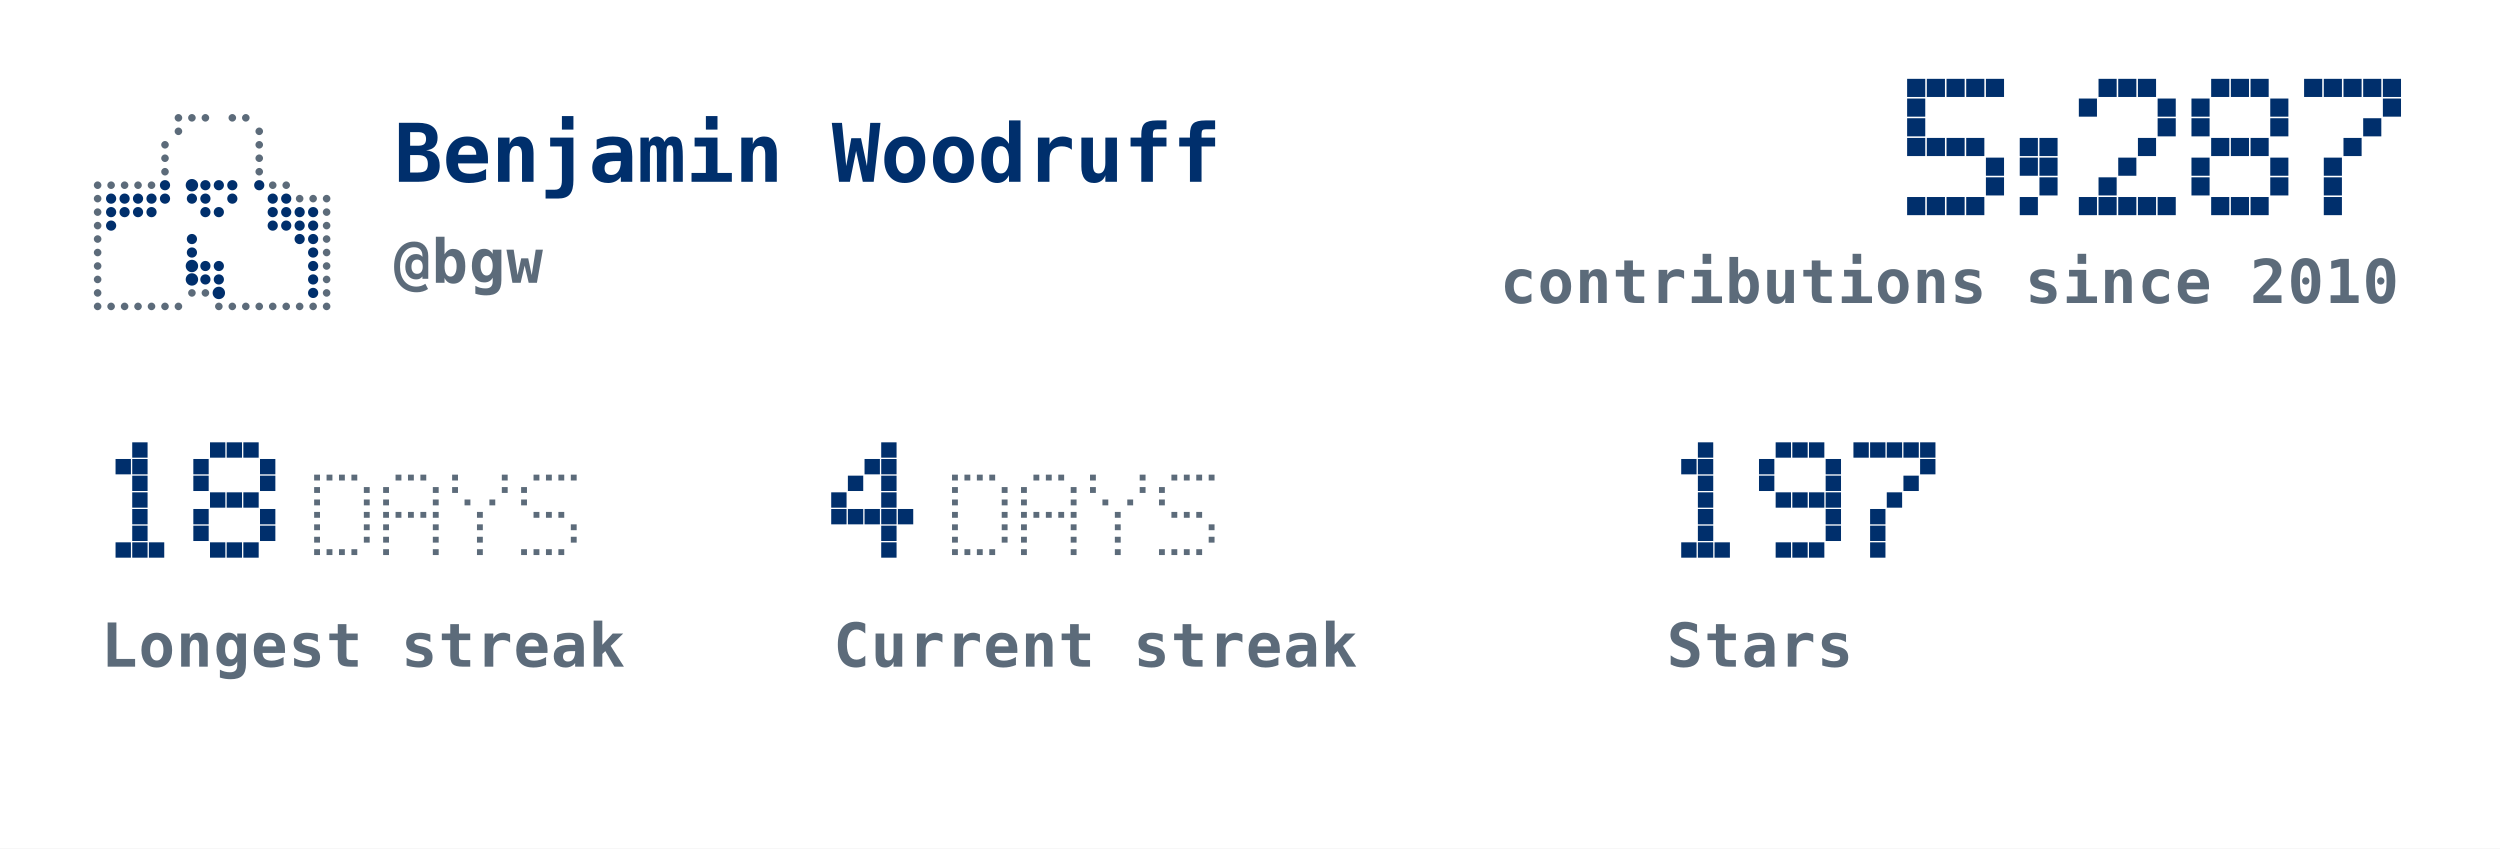
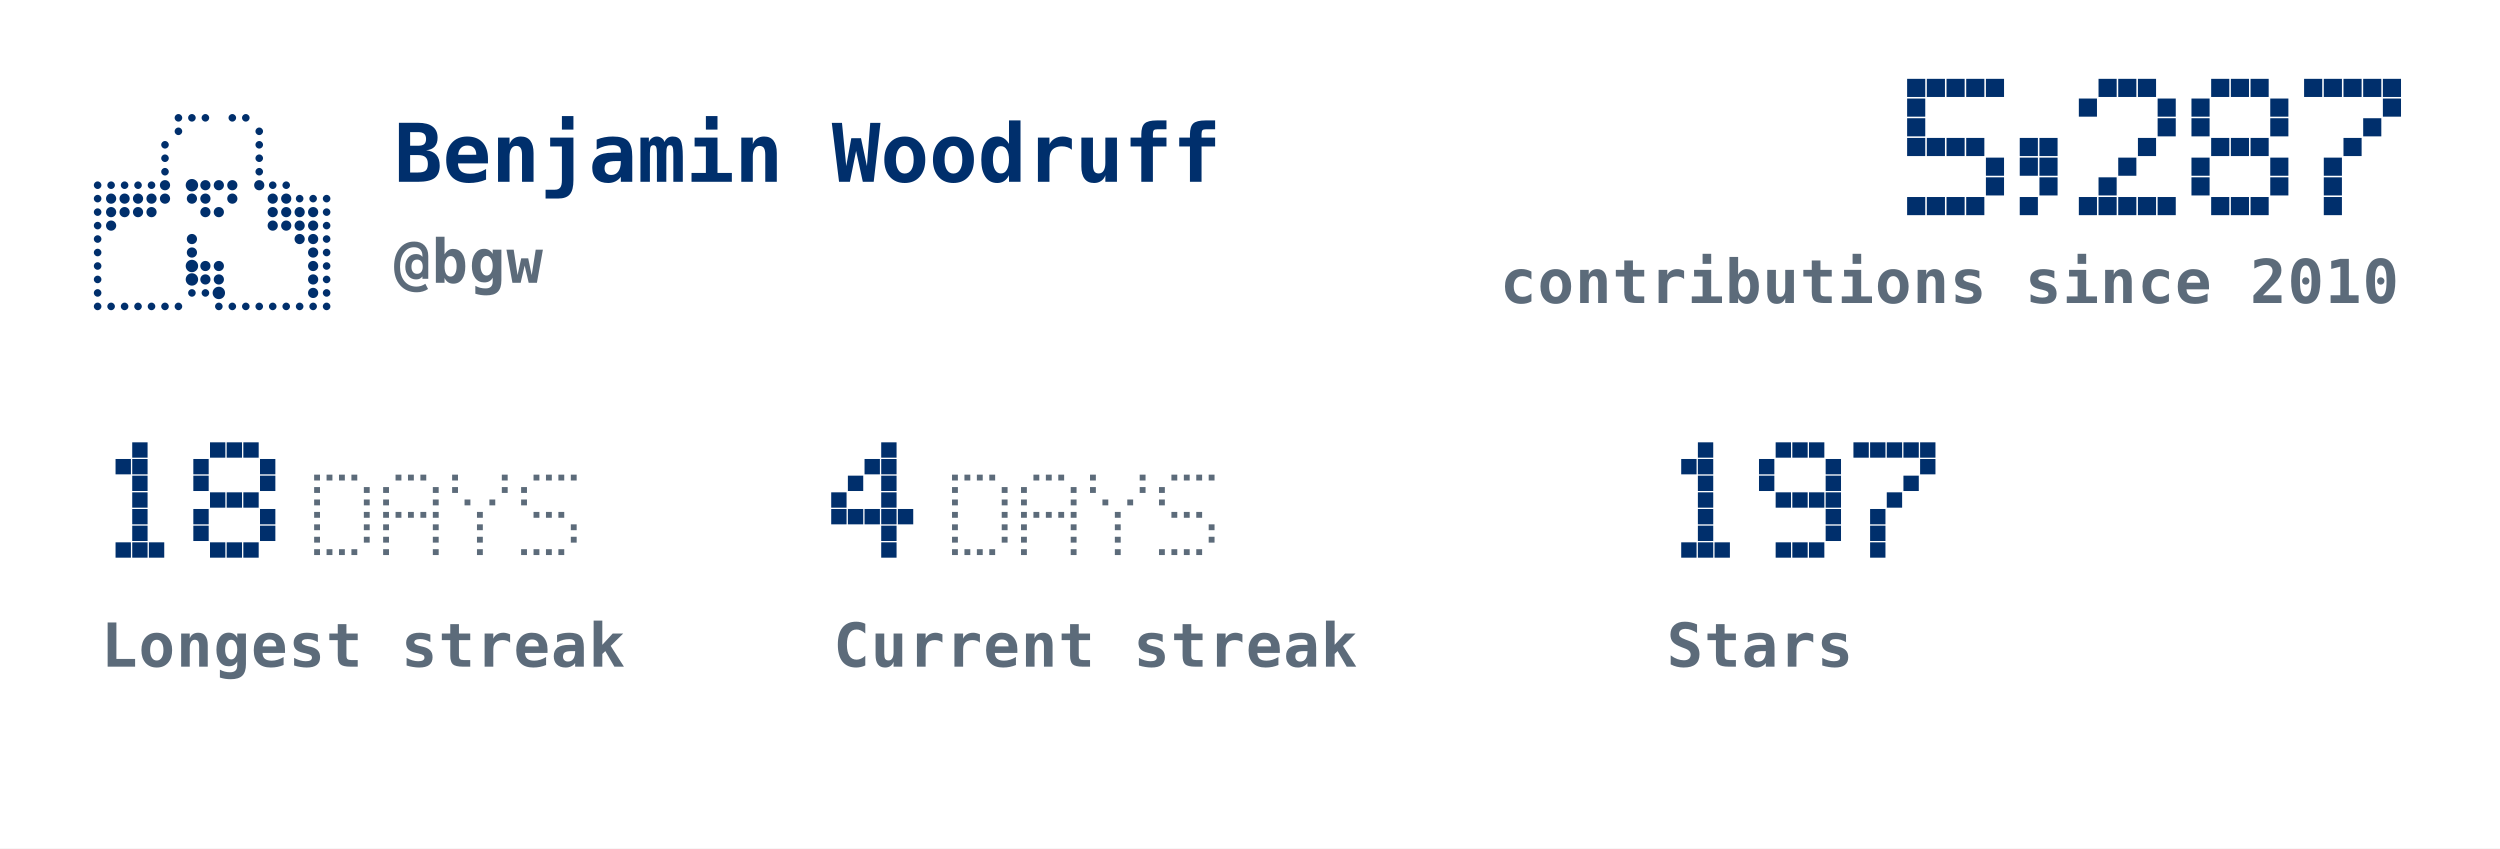
<svg xmlns="http://www.w3.org/2000/svg" width="495" height="168" viewBox="0 0 495 168" role="img">
  <rect width="495" height="168" fill="#FFFFFF" />
  <rect x="20" y="20" width="0" height="0" fill="#002F6C" />
-   <circle cx="35.33" cy="23.33" r="0.75" fill="#5C6B7A" />
-   <circle cx="38.00" cy="23.33" r="0.75" fill="#5C6B7A" />
-   <circle cx="40.67" cy="23.33" r="0.75" fill="#5C6B7A" />
-   <circle cx="46.00" cy="23.33" r="0.75" fill="#5C6B7A" />
-   <circle cx="48.67" cy="23.33" r="0.75" fill="#5C6B7A" />
-   <circle cx="35.33" cy="26.00" r="0.75" fill="#5C6B7A" />
-   <circle cx="51.33" cy="26.00" r="0.75" fill="#5C6B7A" />
-   <circle cx="32.67" cy="28.67" r="0.75" fill="#5C6B7A" />
-   <circle cx="51.33" cy="28.67" r="0.75" fill="#5C6B7A" />
-   <circle cx="32.67" cy="31.33" r="0.75" fill="#5C6B7A" />
-   <circle cx="51.33" cy="31.33" r="0.75" fill="#5C6B7A" />
-   <circle cx="32.67" cy="34.00" r="0.75" fill="#5C6B7A" />
-   <circle cx="51.33" cy="34.00" r="0.75" fill="#5C6B7A" />
-   <circle cx="19.33" cy="36.67" r="0.75" fill="#5C6B7A" />
-   <circle cx="22.00" cy="36.67" r="0.75" fill="#5C6B7A" />
-   <circle cx="24.67" cy="36.67" r="0.75" fill="#5C6B7A" />
-   <circle cx="27.33" cy="36.67" r="0.75" fill="#5C6B7A" />
-   <circle cx="30.00" cy="36.67" r="0.75" fill="#5C6B7A" />
+   <circle cx="35.33" cy="23.33" r="0.75" fill="#002F6C" />
+   <circle cx="38.00" cy="23.33" r="0.75" fill="#002F6C" />
+   <circle cx="40.67" cy="23.33" r="0.75" fill="#002F6C" />
+   <circle cx="46.00" cy="23.33" r="0.75" fill="#002F6C" />
+   <circle cx="48.67" cy="23.33" r="0.75" fill="#002F6C" />
+   <circle cx="35.33" cy="26.00" r="0.75" fill="#002F6C" />
+   <circle cx="51.33" cy="26.00" r="0.75" fill="#002F6C" />
+   <circle cx="32.67" cy="28.67" r="0.75" fill="#002F6C" />
+   <circle cx="51.33" cy="28.67" r="0.75" fill="#002F6C" />
+   <circle cx="32.67" cy="31.33" r="0.75" fill="#002F6C" />
+   <circle cx="51.33" cy="31.33" r="0.75" fill="#002F6C" />
+   <circle cx="32.67" cy="34.00" r="0.75" fill="#002F6C" />
+   <circle cx="51.33" cy="34.00" r="0.75" fill="#002F6C" />
+   <circle cx="19.33" cy="36.67" r="0.75" fill="#002F6C" />
+   <circle cx="22.00" cy="36.67" r="0.75" fill="#002F6C" />
+   <circle cx="24.67" cy="36.67" r="0.75" fill="#002F6C" />
+   <circle cx="27.33" cy="36.67" r="0.75" fill="#002F6C" />
+   <circle cx="30.00" cy="36.67" r="0.75" fill="#002F6C" />
  <circle cx="32.67" cy="36.67" r="1.01" fill="#002F6C" />
  <circle cx="38.00" cy="36.67" r="1.23" fill="#002F6C" />
  <circle cx="40.67" cy="36.67" r="1.01" fill="#002F6C" />
  <circle cx="43.33" cy="36.67" r="1.01" fill="#002F6C" />
  <circle cx="46.00" cy="36.67" r="1.01" fill="#002F6C" />
  <circle cx="51.33" cy="36.67" r="1.01" fill="#002F6C" />
-   <circle cx="54.00" cy="36.67" r="0.75" fill="#5C6B7A" />
-   <circle cx="56.67" cy="36.67" r="0.75" fill="#5C6B7A" />
-   <circle cx="19.33" cy="39.33" r="0.75" fill="#5C6B7A" />
+   <circle cx="54.00" cy="36.67" r="0.75" fill="#002F6C" />
+   <circle cx="56.67" cy="36.67" r="0.75" fill="#002F6C" />
+   <circle cx="19.33" cy="39.33" r="0.75" fill="#002F6C" />
  <circle cx="22.00" cy="39.33" r="1.01" fill="#002F6C" />
  <circle cx="24.67" cy="39.33" r="1.01" fill="#002F6C" />
  <circle cx="27.33" cy="39.33" r="1.01" fill="#002F6C" />
  <circle cx="30.00" cy="39.33" r="1.01" fill="#002F6C" />
  <circle cx="32.67" cy="39.33" r="1.01" fill="#002F6C" />
  <circle cx="38.00" cy="39.33" r="1.01" fill="#002F6C" />
  <circle cx="40.67" cy="39.33" r="1.01" fill="#002F6C" />
  <circle cx="46.00" cy="39.33" r="1.01" fill="#002F6C" />
  <circle cx="54.00" cy="39.33" r="1.01" fill="#002F6C" />
  <circle cx="56.67" cy="39.33" r="1.01" fill="#002F6C" />
-   <circle cx="59.33" cy="39.33" r="0.75" fill="#5C6B7A" />
-   <circle cx="62.00" cy="39.33" r="0.75" fill="#5C6B7A" />
-   <circle cx="64.67" cy="39.33" r="0.75" fill="#5C6B7A" />
-   <circle cx="19.33" cy="42.00" r="0.75" fill="#5C6B7A" />
+   <circle cx="59.33" cy="39.33" r="0.75" fill="#002F6C" />
+   <circle cx="62.00" cy="39.33" r="0.75" fill="#002F6C" />
+   <circle cx="64.67" cy="39.33" r="0.75" fill="#002F6C" />
+   <circle cx="19.33" cy="42.00" r="0.75" fill="#002F6C" />
  <circle cx="22.00" cy="42.00" r="1.01" fill="#002F6C" />
  <circle cx="24.67" cy="42.00" r="1.01" fill="#002F6C" />
  <circle cx="27.33" cy="42.00" r="1.01" fill="#002F6C" />
  <circle cx="30.00" cy="42.00" r="1.01" fill="#002F6C" />
  <circle cx="40.67" cy="42.00" r="1.01" fill="#002F6C" />
  <circle cx="43.33" cy="42.00" r="1.01" fill="#002F6C" />
  <circle cx="54.00" cy="42.00" r="1.01" fill="#002F6C" />
  <circle cx="56.67" cy="42.00" r="1.01" fill="#002F6C" />
  <circle cx="59.33" cy="42.00" r="1.01" fill="#002F6C" />
  <circle cx="62.00" cy="42.00" r="1.01" fill="#002F6C" />
-   <circle cx="64.67" cy="42.00" r="0.75" fill="#5C6B7A" />
-   <circle cx="19.33" cy="44.67" r="0.75" fill="#5C6B7A" />
+   <circle cx="64.67" cy="42.00" r="0.75" fill="#002F6C" />
+   <circle cx="19.33" cy="44.67" r="0.75" fill="#002F6C" />
  <circle cx="22.00" cy="44.67" r="1.01" fill="#002F6C" />
  <circle cx="54.00" cy="44.67" r="1.01" fill="#002F6C" />
  <circle cx="56.67" cy="44.67" r="1.01" fill="#002F6C" />
  <circle cx="59.33" cy="44.67" r="1.01" fill="#002F6C" />
  <circle cx="62.00" cy="44.67" r="1.01" fill="#002F6C" />
-   <circle cx="64.67" cy="44.67" r="0.75" fill="#5C6B7A" />
-   <circle cx="19.33" cy="47.33" r="0.75" fill="#5C6B7A" />
+   <circle cx="64.67" cy="44.67" r="0.75" fill="#002F6C" />
+   <circle cx="19.33" cy="47.33" r="0.75" fill="#002F6C" />
  <circle cx="38.00" cy="47.33" r="1.01" fill="#002F6C" />
  <circle cx="59.33" cy="47.33" r="1.01" fill="#002F6C" />
  <circle cx="62.00" cy="47.33" r="1.01" fill="#002F6C" />
-   <circle cx="64.67" cy="47.33" r="0.75" fill="#5C6B7A" />
-   <circle cx="19.33" cy="50.00" r="0.75" fill="#5C6B7A" />
+   <circle cx="64.67" cy="47.33" r="0.75" fill="#002F6C" />
+   <circle cx="19.33" cy="50.00" r="0.75" fill="#002F6C" />
  <circle cx="38.00" cy="50.00" r="1.01" fill="#002F6C" />
  <circle cx="62.00" cy="50.00" r="1.01" fill="#002F6C" />
-   <circle cx="64.67" cy="50.00" r="0.75" fill="#5C6B7A" />
-   <circle cx="19.33" cy="52.67" r="0.75" fill="#5C6B7A" />
+   <circle cx="64.67" cy="50.00" r="0.75" fill="#002F6C" />
+   <circle cx="19.33" cy="52.67" r="0.75" fill="#002F6C" />
  <circle cx="38.00" cy="52.67" r="1.23" fill="#002F6C" />
  <circle cx="40.67" cy="52.67" r="1.01" fill="#002F6C" />
  <circle cx="43.33" cy="52.67" r="1.01" fill="#002F6C" />
  <circle cx="62.00" cy="52.67" r="1.01" fill="#002F6C" />
-   <circle cx="64.67" cy="52.67" r="0.75" fill="#5C6B7A" />
-   <circle cx="19.33" cy="55.33" r="0.75" fill="#5C6B7A" />
+   <circle cx="64.67" cy="52.67" r="0.75" fill="#002F6C" />
+   <circle cx="19.33" cy="55.33" r="0.75" fill="#002F6C" />
  <circle cx="38.00" cy="55.33" r="1.23" fill="#002F6C" />
  <circle cx="40.67" cy="55.33" r="1.01" fill="#002F6C" />
  <circle cx="43.33" cy="55.33" r="1.01" fill="#002F6C" />
  <circle cx="62.00" cy="55.33" r="1.01" fill="#002F6C" />
-   <circle cx="64.67" cy="55.33" r="0.75" fill="#5C6B7A" />
-   <circle cx="19.33" cy="58.00" r="0.75" fill="#5C6B7A" />
-   <circle cx="38.00" cy="58.00" r="0.75" fill="#5C6B7A" />
-   <circle cx="40.67" cy="58.00" r="0.75" fill="#5C6B7A" />
+   <circle cx="64.67" cy="55.33" r="0.75" fill="#002F6C" />
+   <circle cx="19.33" cy="58.00" r="0.75" fill="#002F6C" />
+   <circle cx="38.00" cy="58.00" r="0.75" fill="#002F6C" />
+   <circle cx="40.67" cy="58.00" r="0.75" fill="#002F6C" />
  <circle cx="43.33" cy="58.00" r="1.23" fill="#002F6C" />
  <circle cx="62.00" cy="58.00" r="1.01" fill="#002F6C" />
-   <circle cx="64.67" cy="58.00" r="0.75" fill="#5C6B7A" />
-   <circle cx="19.33" cy="60.67" r="0.75" fill="#5C6B7A" />
-   <circle cx="22.00" cy="60.67" r="0.75" fill="#5C6B7A" />
-   <circle cx="24.67" cy="60.67" r="0.75" fill="#5C6B7A" />
-   <circle cx="27.33" cy="60.67" r="0.75" fill="#5C6B7A" />
-   <circle cx="30.00" cy="60.67" r="0.75" fill="#5C6B7A" />
-   <circle cx="32.67" cy="60.67" r="0.75" fill="#5C6B7A" />
-   <circle cx="35.33" cy="60.67" r="0.75" fill="#5C6B7A" />
-   <circle cx="43.33" cy="60.67" r="0.75" fill="#5C6B7A" />
-   <circle cx="46.00" cy="60.67" r="0.75" fill="#5C6B7A" />
-   <circle cx="48.67" cy="60.67" r="0.75" fill="#5C6B7A" />
-   <circle cx="51.33" cy="60.67" r="0.75" fill="#5C6B7A" />
-   <circle cx="54.00" cy="60.67" r="0.75" fill="#5C6B7A" />
-   <circle cx="56.67" cy="60.67" r="0.75" fill="#5C6B7A" />
-   <circle cx="59.33" cy="60.67" r="0.75" fill="#5C6B7A" />
-   <circle cx="62.00" cy="60.67" r="0.75" fill="#5C6B7A" />
-   <circle cx="64.67" cy="60.67" r="0.75" fill="#5C6B7A" />
+   <circle cx="64.67" cy="58.00" r="0.75" fill="#002F6C" />
+   <circle cx="19.33" cy="60.67" r="0.75" fill="#002F6C" />
+   <circle cx="22.00" cy="60.67" r="0.75" fill="#002F6C" />
+   <circle cx="24.67" cy="60.67" r="0.75" fill="#002F6C" />
+   <circle cx="27.33" cy="60.67" r="0.75" fill="#002F6C" />
+   <circle cx="30.00" cy="60.67" r="0.75" fill="#002F6C" />
+   <circle cx="32.67" cy="60.67" r="0.75" fill="#002F6C" />
+   <circle cx="35.33" cy="60.67" r="0.75" fill="#002F6C" />
+   <circle cx="43.33" cy="60.67" r="0.75" fill="#002F6C" />
+   <circle cx="46.00" cy="60.67" r="0.75" fill="#002F6C" />
+   <circle cx="48.67" cy="60.67" r="0.75" fill="#002F6C" />
+   <circle cx="51.33" cy="60.67" r="0.75" fill="#002F6C" />
+   <circle cx="54.00" cy="60.67" r="0.75" fill="#002F6C" />
+   <circle cx="56.67" cy="60.67" r="0.75" fill="#002F6C" />
+   <circle cx="59.33" cy="60.67" r="0.75" fill="#002F6C" />
+   <circle cx="62.00" cy="60.67" r="0.75" fill="#002F6C" />
+   <circle cx="64.67" cy="60.67" r="0.75" fill="#002F6C" />
  <text x="78" y="36" fill="#002F6C" text-anchor="start" font-family="ui-monospace, Geist Mono, monospace" font-weight="700" font-size="16" letter-spacing="0" dominant-baseline="auto">Benjamin Woodruff ‮</text>
  <text x="78" y="56" fill="#5C6B7A" text-anchor="start" font-family="ui-monospace, Geist Mono, monospace" font-weight="700" font-size="12" letter-spacing="0.2" dominant-baseline="auto">@bgw</text>
  <rect x="377.61" y="15.61" width="3.59" height="3.59" fill="#002F6C" />
  <rect x="381.51" y="15.61" width="3.59" height="3.59" fill="#002F6C" />
  <rect x="385.41" y="15.61" width="3.59" height="3.59" fill="#002F6C" />
  <rect x="389.31" y="15.61" width="3.59" height="3.59" fill="#002F6C" />
  <rect x="393.21" y="15.61" width="3.59" height="3.59" fill="#002F6C" />
  <rect x="377.61" y="19.51" width="3.59" height="3.59" fill="#002F6C" />
  <rect x="377.61" y="23.41" width="3.59" height="3.59" fill="#002F6C" />
  <rect x="377.61" y="27.31" width="3.59" height="3.59" fill="#002F6C" />
  <rect x="381.51" y="27.31" width="3.59" height="3.59" fill="#002F6C" />
  <rect x="385.41" y="27.31" width="3.59" height="3.59" fill="#002F6C" />
  <rect x="389.31" y="27.31" width="3.59" height="3.59" fill="#002F6C" />
  <rect x="393.21" y="31.21" width="3.59" height="3.59" fill="#002F6C" />
  <rect x="393.21" y="35.11" width="3.59" height="3.59" fill="#002F6C" />
  <rect x="377.61" y="39.01" width="3.59" height="3.59" fill="#002F6C" />
  <rect x="381.51" y="39.01" width="3.59" height="3.59" fill="#002F6C" />
  <rect x="385.41" y="39.01" width="3.59" height="3.59" fill="#002F6C" />
  <rect x="389.31" y="39.01" width="3.59" height="3.59" fill="#002F6C" />
  <rect x="399.91" y="27.31" width="3.59" height="3.59" fill="#002F6C" />
  <rect x="403.81" y="27.31" width="3.59" height="3.59" fill="#002F6C" />
  <rect x="399.91" y="31.21" width="3.59" height="3.59" fill="#002F6C" />
  <rect x="403.81" y="31.21" width="3.59" height="3.59" fill="#002F6C" />
  <rect x="403.81" y="35.11" width="3.59" height="3.59" fill="#002F6C" />
  <rect x="399.91" y="39.01" width="3.59" height="3.59" fill="#002F6C" />
  <rect x="415.51" y="15.61" width="3.59" height="3.59" fill="#002F6C" />
  <rect x="419.41" y="15.61" width="3.59" height="3.59" fill="#002F6C" />
  <rect x="423.31" y="15.61" width="3.59" height="3.59" fill="#002F6C" />
  <rect x="411.61" y="19.51" width="3.59" height="3.59" fill="#002F6C" />
  <rect x="427.21" y="19.51" width="3.59" height="3.59" fill="#002F6C" />
  <rect x="427.21" y="23.41" width="3.59" height="3.59" fill="#002F6C" />
  <rect x="423.31" y="27.31" width="3.59" height="3.59" fill="#002F6C" />
  <rect x="419.41" y="31.21" width="3.59" height="3.59" fill="#002F6C" />
  <rect x="415.51" y="35.11" width="3.59" height="3.59" fill="#002F6C" />
  <rect x="411.61" y="39.01" width="3.59" height="3.59" fill="#002F6C" />
  <rect x="415.51" y="39.01" width="3.59" height="3.59" fill="#002F6C" />
  <rect x="419.41" y="39.01" width="3.59" height="3.59" fill="#002F6C" />
  <rect x="423.31" y="39.01" width="3.59" height="3.59" fill="#002F6C" />
  <rect x="427.21" y="39.01" width="3.59" height="3.59" fill="#002F6C" />
  <rect x="437.81" y="15.61" width="3.59" height="3.59" fill="#002F6C" />
  <rect x="441.71" y="15.61" width="3.59" height="3.59" fill="#002F6C" />
  <rect x="445.61" y="15.61" width="3.59" height="3.59" fill="#002F6C" />
  <rect x="433.91" y="19.51" width="3.59" height="3.59" fill="#002F6C" />
  <rect x="449.51" y="19.51" width="3.59" height="3.59" fill="#002F6C" />
  <rect x="433.91" y="23.41" width="3.59" height="3.59" fill="#002F6C" />
  <rect x="449.51" y="23.41" width="3.59" height="3.59" fill="#002F6C" />
  <rect x="437.81" y="27.31" width="3.59" height="3.59" fill="#002F6C" />
  <rect x="441.71" y="27.31" width="3.59" height="3.59" fill="#002F6C" />
  <rect x="445.61" y="27.31" width="3.59" height="3.59" fill="#002F6C" />
  <rect x="433.91" y="31.21" width="3.59" height="3.59" fill="#002F6C" />
  <rect x="449.51" y="31.21" width="3.59" height="3.59" fill="#002F6C" />
  <rect x="433.91" y="35.11" width="3.59" height="3.59" fill="#002F6C" />
  <rect x="449.51" y="35.11" width="3.59" height="3.59" fill="#002F6C" />
  <rect x="437.81" y="39.01" width="3.59" height="3.59" fill="#002F6C" />
  <rect x="441.71" y="39.01" width="3.59" height="3.59" fill="#002F6C" />
  <rect x="445.61" y="39.01" width="3.59" height="3.59" fill="#002F6C" />
  <rect x="456.21" y="15.61" width="3.59" height="3.59" fill="#002F6C" />
  <rect x="460.11" y="15.61" width="3.59" height="3.59" fill="#002F6C" />
  <rect x="464.01" y="15.61" width="3.59" height="3.59" fill="#002F6C" />
  <rect x="467.91" y="15.61" width="3.59" height="3.59" fill="#002F6C" />
  <rect x="471.81" y="15.61" width="3.59" height="3.59" fill="#002F6C" />
  <rect x="471.81" y="19.51" width="3.59" height="3.59" fill="#002F6C" />
  <rect x="467.91" y="23.41" width="3.59" height="3.59" fill="#002F6C" />
  <rect x="464.01" y="27.31" width="3.59" height="3.59" fill="#002F6C" />
  <rect x="460.11" y="31.21" width="3.59" height="3.59" fill="#002F6C" />
  <rect x="460.11" y="35.11" width="3.59" height="3.59" fill="#002F6C" />
  <rect x="460.11" y="39.01" width="3.59" height="3.59" fill="#002F6C" />
  <text x="475" y="60" fill="#5C6B7A" text-anchor="end" font-family="ui-monospace, Geist Mono, monospace" font-weight="700" font-size="12" letter-spacing="0.2" dominant-baseline="auto">contributions since 2010</text>
  <rect x="26.18" y="87.58" width="3.04" height="3.04" fill="#002F6C" />
  <rect x="22.88" y="90.88" width="3.04" height="3.04" fill="#002F6C" />
  <rect x="26.18" y="90.88" width="3.04" height="3.04" fill="#002F6C" />
  <rect x="26.18" y="94.18" width="3.04" height="3.04" fill="#002F6C" />
  <rect x="26.18" y="97.48" width="3.04" height="3.04" fill="#002F6C" />
  <rect x="26.18" y="100.78" width="3.04" height="3.04" fill="#002F6C" />
  <rect x="26.18" y="104.08" width="3.04" height="3.04" fill="#002F6C" />
  <rect x="22.88" y="107.38" width="3.04" height="3.04" fill="#002F6C" />
  <rect x="26.18" y="107.38" width="3.04" height="3.04" fill="#002F6C" />
  <rect x="29.48" y="107.38" width="3.04" height="3.04" fill="#002F6C" />
  <rect x="41.58" y="87.58" width="3.04" height="3.04" fill="#002F6C" />
  <rect x="44.88" y="87.58" width="3.04" height="3.04" fill="#002F6C" />
  <rect x="48.18" y="87.58" width="3.04" height="3.04" fill="#002F6C" />
  <rect x="38.28" y="90.88" width="3.04" height="3.04" fill="#002F6C" />
  <rect x="51.48" y="90.88" width="3.04" height="3.04" fill="#002F6C" />
  <rect x="38.28" y="94.18" width="3.04" height="3.04" fill="#002F6C" />
  <rect x="51.48" y="94.18" width="3.04" height="3.04" fill="#002F6C" />
  <rect x="41.58" y="97.48" width="3.04" height="3.04" fill="#002F6C" />
  <rect x="44.88" y="97.48" width="3.04" height="3.04" fill="#002F6C" />
  <rect x="48.18" y="97.48" width="3.04" height="3.04" fill="#002F6C" />
  <rect x="38.28" y="100.78" width="3.04" height="3.04" fill="#002F6C" />
  <rect x="51.48" y="100.78" width="3.04" height="3.04" fill="#002F6C" />
  <rect x="38.28" y="104.08" width="3.04" height="3.04" fill="#002F6C" />
  <rect x="51.48" y="104.08" width="3.04" height="3.04" fill="#002F6C" />
  <rect x="41.58" y="107.38" width="3.04" height="3.04" fill="#002F6C" />
  <rect x="44.88" y="107.38" width="3.04" height="3.04" fill="#002F6C" />
  <rect x="48.18" y="107.38" width="3.04" height="3.04" fill="#002F6C" />
  <rect x="62.20" y="93.98" width="1.16" height="1.16" fill="#5C6B7A" />
  <rect x="64.66" y="93.98" width="1.16" height="1.16" fill="#5C6B7A" />
  <rect x="67.12" y="93.98" width="1.16" height="1.16" fill="#5C6B7A" />
  <rect x="69.58" y="93.98" width="1.16" height="1.16" fill="#5C6B7A" />
  <rect x="62.20" y="96.44" width="1.16" height="1.16" fill="#5C6B7A" />
  <rect x="72.04" y="96.44" width="1.16" height="1.16" fill="#5C6B7A" />
  <rect x="62.20" y="98.90" width="1.16" height="1.16" fill="#5C6B7A" />
  <rect x="72.04" y="98.90" width="1.16" height="1.16" fill="#5C6B7A" />
  <rect x="62.20" y="101.36" width="1.16" height="1.16" fill="#5C6B7A" />
  <rect x="72.04" y="101.36" width="1.16" height="1.16" fill="#5C6B7A" />
  <rect x="62.20" y="103.82" width="1.16" height="1.16" fill="#5C6B7A" />
  <rect x="72.04" y="103.82" width="1.16" height="1.16" fill="#5C6B7A" />
  <rect x="62.20" y="106.28" width="1.16" height="1.16" fill="#5C6B7A" />
  <rect x="72.04" y="106.28" width="1.16" height="1.16" fill="#5C6B7A" />
  <rect x="62.20" y="108.74" width="1.16" height="1.16" fill="#5C6B7A" />
  <rect x="64.66" y="108.74" width="1.16" height="1.16" fill="#5C6B7A" />
  <rect x="67.12" y="108.74" width="1.16" height="1.16" fill="#5C6B7A" />
  <rect x="69.58" y="108.74" width="1.16" height="1.16" fill="#5C6B7A" />
  <rect x="78.32" y="93.98" width="1.16" height="1.16" fill="#5C6B7A" />
  <rect x="80.78" y="93.98" width="1.16" height="1.16" fill="#5C6B7A" />
  <rect x="83.24" y="93.98" width="1.16" height="1.16" fill="#5C6B7A" />
  <rect x="75.86" y="96.44" width="1.16" height="1.16" fill="#5C6B7A" />
  <rect x="85.70" y="96.44" width="1.16" height="1.16" fill="#5C6B7A" />
  <rect x="75.86" y="98.90" width="1.16" height="1.16" fill="#5C6B7A" />
  <rect x="85.70" y="98.90" width="1.16" height="1.16" fill="#5C6B7A" />
  <rect x="75.86" y="101.36" width="1.16" height="1.16" fill="#5C6B7A" />
  <rect x="78.32" y="101.36" width="1.16" height="1.16" fill="#5C6B7A" />
  <rect x="80.78" y="101.36" width="1.16" height="1.16" fill="#5C6B7A" />
  <rect x="83.24" y="101.36" width="1.16" height="1.16" fill="#5C6B7A" />
  <rect x="85.70" y="101.36" width="1.16" height="1.16" fill="#5C6B7A" />
  <rect x="75.86" y="103.82" width="1.16" height="1.16" fill="#5C6B7A" />
  <rect x="85.70" y="103.82" width="1.16" height="1.16" fill="#5C6B7A" />
  <rect x="75.86" y="106.28" width="1.16" height="1.16" fill="#5C6B7A" />
  <rect x="85.70" y="106.28" width="1.16" height="1.16" fill="#5C6B7A" />
  <rect x="75.86" y="108.74" width="1.16" height="1.16" fill="#5C6B7A" />
  <rect x="85.70" y="108.74" width="1.16" height="1.16" fill="#5C6B7A" />
  <rect x="89.52" y="93.98" width="1.16" height="1.16" fill="#5C6B7A" />
  <rect x="99.36" y="93.98" width="1.16" height="1.16" fill="#5C6B7A" />
  <rect x="89.52" y="96.44" width="1.16" height="1.16" fill="#5C6B7A" />
  <rect x="99.36" y="96.44" width="1.16" height="1.16" fill="#5C6B7A" />
  <rect x="91.98" y="98.90" width="1.16" height="1.16" fill="#5C6B7A" />
  <rect x="96.90" y="98.90" width="1.16" height="1.16" fill="#5C6B7A" />
  <rect x="94.44" y="101.36" width="1.16" height="1.16" fill="#5C6B7A" />
  <rect x="94.44" y="103.82" width="1.16" height="1.16" fill="#5C6B7A" />
  <rect x="94.44" y="106.28" width="1.16" height="1.16" fill="#5C6B7A" />
  <rect x="94.44" y="108.74" width="1.16" height="1.16" fill="#5C6B7A" />
  <rect x="105.64" y="93.98" width="1.16" height="1.16" fill="#5C6B7A" />
  <rect x="108.10" y="93.98" width="1.16" height="1.16" fill="#5C6B7A" />
  <rect x="110.56" y="93.98" width="1.16" height="1.16" fill="#5C6B7A" />
  <rect x="113.02" y="93.98" width="1.16" height="1.16" fill="#5C6B7A" />
  <rect x="103.18" y="96.44" width="1.16" height="1.16" fill="#5C6B7A" />
  <rect x="103.18" y="98.90" width="1.16" height="1.16" fill="#5C6B7A" />
  <rect x="105.64" y="101.36" width="1.16" height="1.16" fill="#5C6B7A" />
  <rect x="108.10" y="101.36" width="1.16" height="1.16" fill="#5C6B7A" />
  <rect x="110.56" y="101.36" width="1.16" height="1.16" fill="#5C6B7A" />
  <rect x="113.02" y="103.82" width="1.16" height="1.16" fill="#5C6B7A" />
  <rect x="113.02" y="106.28" width="1.16" height="1.16" fill="#5C6B7A" />
  <rect x="103.18" y="108.74" width="1.16" height="1.16" fill="#5C6B7A" />
  <rect x="105.64" y="108.74" width="1.16" height="1.16" fill="#5C6B7A" />
  <rect x="108.10" y="108.74" width="1.16" height="1.16" fill="#5C6B7A" />
  <rect x="110.56" y="108.74" width="1.16" height="1.16" fill="#5C6B7A" />
  <text x="20" y="132" fill="#5C6B7A" text-anchor="start" font-family="ui-monospace, Geist Mono, monospace" font-weight="700" font-size="12" letter-spacing="0.2" dominant-baseline="auto">Longest streak</text>
  <rect x="174.48" y="87.58" width="3.04" height="3.04" fill="#002F6C" />
  <rect x="171.18" y="90.88" width="3.04" height="3.04" fill="#002F6C" />
  <rect x="174.48" y="90.88" width="3.04" height="3.04" fill="#002F6C" />
  <rect x="167.88" y="94.18" width="3.04" height="3.04" fill="#002F6C" />
  <rect x="174.48" y="94.18" width="3.04" height="3.04" fill="#002F6C" />
  <rect x="164.58" y="97.48" width="3.04" height="3.04" fill="#002F6C" />
  <rect x="174.48" y="97.48" width="3.04" height="3.04" fill="#002F6C" />
  <rect x="164.58" y="100.78" width="3.04" height="3.04" fill="#002F6C" />
  <rect x="167.88" y="100.78" width="3.04" height="3.04" fill="#002F6C" />
  <rect x="171.18" y="100.78" width="3.04" height="3.04" fill="#002F6C" />
  <rect x="174.48" y="100.78" width="3.04" height="3.04" fill="#002F6C" />
  <rect x="177.78" y="100.78" width="3.04" height="3.04" fill="#002F6C" />
  <rect x="174.48" y="104.08" width="3.04" height="3.04" fill="#002F6C" />
  <rect x="174.48" y="107.38" width="3.04" height="3.04" fill="#002F6C" />
  <rect x="188.50" y="93.98" width="1.16" height="1.16" fill="#5C6B7A" />
  <rect x="190.96" y="93.98" width="1.16" height="1.16" fill="#5C6B7A" />
  <rect x="193.42" y="93.98" width="1.16" height="1.16" fill="#5C6B7A" />
  <rect x="195.88" y="93.98" width="1.16" height="1.16" fill="#5C6B7A" />
  <rect x="188.50" y="96.44" width="1.16" height="1.16" fill="#5C6B7A" />
  <rect x="198.34" y="96.44" width="1.16" height="1.16" fill="#5C6B7A" />
  <rect x="188.50" y="98.90" width="1.16" height="1.16" fill="#5C6B7A" />
  <rect x="198.34" y="98.90" width="1.16" height="1.16" fill="#5C6B7A" />
  <rect x="188.50" y="101.36" width="1.16" height="1.16" fill="#5C6B7A" />
  <rect x="198.34" y="101.36" width="1.16" height="1.16" fill="#5C6B7A" />
  <rect x="188.50" y="103.82" width="1.16" height="1.16" fill="#5C6B7A" />
  <rect x="198.34" y="103.82" width="1.16" height="1.16" fill="#5C6B7A" />
  <rect x="188.50" y="106.28" width="1.16" height="1.16" fill="#5C6B7A" />
  <rect x="198.34" y="106.28" width="1.16" height="1.16" fill="#5C6B7A" />
  <rect x="188.50" y="108.74" width="1.16" height="1.16" fill="#5C6B7A" />
  <rect x="190.96" y="108.74" width="1.16" height="1.16" fill="#5C6B7A" />
  <rect x="193.42" y="108.74" width="1.16" height="1.16" fill="#5C6B7A" />
  <rect x="195.88" y="108.74" width="1.16" height="1.16" fill="#5C6B7A" />
  <rect x="204.62" y="93.98" width="1.16" height="1.16" fill="#5C6B7A" />
  <rect x="207.08" y="93.98" width="1.16" height="1.16" fill="#5C6B7A" />
  <rect x="209.54" y="93.98" width="1.16" height="1.16" fill="#5C6B7A" />
  <rect x="202.16" y="96.44" width="1.16" height="1.16" fill="#5C6B7A" />
  <rect x="212.00" y="96.44" width="1.16" height="1.16" fill="#5C6B7A" />
  <rect x="202.16" y="98.90" width="1.16" height="1.16" fill="#5C6B7A" />
  <rect x="212.00" y="98.90" width="1.16" height="1.16" fill="#5C6B7A" />
  <rect x="202.16" y="101.36" width="1.16" height="1.16" fill="#5C6B7A" />
  <rect x="204.62" y="101.36" width="1.16" height="1.16" fill="#5C6B7A" />
  <rect x="207.08" y="101.36" width="1.16" height="1.16" fill="#5C6B7A" />
  <rect x="209.54" y="101.36" width="1.16" height="1.16" fill="#5C6B7A" />
  <rect x="212.00" y="101.36" width="1.16" height="1.16" fill="#5C6B7A" />
  <rect x="202.16" y="103.82" width="1.16" height="1.16" fill="#5C6B7A" />
  <rect x="212.00" y="103.82" width="1.16" height="1.16" fill="#5C6B7A" />
  <rect x="202.16" y="106.28" width="1.16" height="1.16" fill="#5C6B7A" />
  <rect x="212.00" y="106.28" width="1.16" height="1.16" fill="#5C6B7A" />
  <rect x="202.16" y="108.74" width="1.16" height="1.16" fill="#5C6B7A" />
  <rect x="212.00" y="108.74" width="1.16" height="1.16" fill="#5C6B7A" />
  <rect x="215.82" y="93.98" width="1.16" height="1.16" fill="#5C6B7A" />
  <rect x="225.66" y="93.98" width="1.16" height="1.16" fill="#5C6B7A" />
  <rect x="215.82" y="96.44" width="1.16" height="1.16" fill="#5C6B7A" />
  <rect x="225.66" y="96.44" width="1.16" height="1.16" fill="#5C6B7A" />
  <rect x="218.28" y="98.90" width="1.16" height="1.16" fill="#5C6B7A" />
  <rect x="223.20" y="98.90" width="1.16" height="1.16" fill="#5C6B7A" />
  <rect x="220.74" y="101.36" width="1.16" height="1.16" fill="#5C6B7A" />
  <rect x="220.74" y="103.82" width="1.16" height="1.16" fill="#5C6B7A" />
  <rect x="220.74" y="106.28" width="1.16" height="1.16" fill="#5C6B7A" />
  <rect x="220.74" y="108.74" width="1.16" height="1.16" fill="#5C6B7A" />
  <rect x="231.94" y="93.98" width="1.16" height="1.16" fill="#5C6B7A" />
  <rect x="234.40" y="93.98" width="1.16" height="1.16" fill="#5C6B7A" />
  <rect x="236.86" y="93.98" width="1.16" height="1.16" fill="#5C6B7A" />
  <rect x="239.32" y="93.98" width="1.16" height="1.16" fill="#5C6B7A" />
  <rect x="229.48" y="96.44" width="1.16" height="1.16" fill="#5C6B7A" />
  <rect x="229.48" y="98.90" width="1.16" height="1.16" fill="#5C6B7A" />
  <rect x="231.94" y="101.36" width="1.16" height="1.16" fill="#5C6B7A" />
  <rect x="234.40" y="101.36" width="1.16" height="1.16" fill="#5C6B7A" />
  <rect x="236.86" y="101.36" width="1.16" height="1.16" fill="#5C6B7A" />
  <rect x="239.32" y="103.82" width="1.16" height="1.16" fill="#5C6B7A" />
  <rect x="239.32" y="106.28" width="1.16" height="1.16" fill="#5C6B7A" />
  <rect x="229.48" y="108.74" width="1.16" height="1.16" fill="#5C6B7A" />
  <rect x="231.94" y="108.74" width="1.16" height="1.16" fill="#5C6B7A" />
  <rect x="234.40" y="108.74" width="1.16" height="1.16" fill="#5C6B7A" />
  <rect x="236.86" y="108.74" width="1.16" height="1.16" fill="#5C6B7A" />
  <text x="165.0" y="132" fill="#5C6B7A" text-anchor="start" font-family="ui-monospace, Geist Mono, monospace" font-weight="700" font-size="12" letter-spacing="0.2" dominant-baseline="auto">Current streak</text>
  <rect x="336.18" y="87.58" width="3.04" height="3.04" fill="#002F6C" />
  <rect x="332.88" y="90.88" width="3.04" height="3.04" fill="#002F6C" />
  <rect x="336.18" y="90.88" width="3.04" height="3.04" fill="#002F6C" />
  <rect x="336.18" y="94.18" width="3.04" height="3.04" fill="#002F6C" />
  <rect x="336.18" y="97.48" width="3.04" height="3.04" fill="#002F6C" />
  <rect x="336.18" y="100.78" width="3.04" height="3.04" fill="#002F6C" />
  <rect x="336.18" y="104.08" width="3.04" height="3.04" fill="#002F6C" />
  <rect x="332.88" y="107.38" width="3.04" height="3.04" fill="#002F6C" />
  <rect x="336.18" y="107.38" width="3.04" height="3.04" fill="#002F6C" />
  <rect x="339.48" y="107.38" width="3.04" height="3.04" fill="#002F6C" />
  <rect x="351.58" y="87.58" width="3.04" height="3.04" fill="#002F6C" />
  <rect x="354.88" y="87.58" width="3.04" height="3.04" fill="#002F6C" />
  <rect x="358.18" y="87.58" width="3.04" height="3.04" fill="#002F6C" />
  <rect x="348.28" y="90.88" width="3.04" height="3.04" fill="#002F6C" />
  <rect x="361.48" y="90.88" width="3.04" height="3.04" fill="#002F6C" />
  <rect x="348.28" y="94.18" width="3.04" height="3.04" fill="#002F6C" />
  <rect x="361.48" y="94.18" width="3.04" height="3.04" fill="#002F6C" />
  <rect x="351.58" y="97.48" width="3.04" height="3.04" fill="#002F6C" />
  <rect x="354.88" y="97.48" width="3.04" height="3.04" fill="#002F6C" />
  <rect x="358.18" y="97.48" width="3.04" height="3.04" fill="#002F6C" />
  <rect x="361.48" y="97.48" width="3.04" height="3.04" fill="#002F6C" />
  <rect x="361.48" y="100.78" width="3.04" height="3.04" fill="#002F6C" />
  <rect x="361.48" y="104.08" width="3.04" height="3.04" fill="#002F6C" />
  <rect x="351.58" y="107.38" width="3.04" height="3.04" fill="#002F6C" />
  <rect x="354.88" y="107.38" width="3.04" height="3.04" fill="#002F6C" />
  <rect x="358.18" y="107.38" width="3.04" height="3.04" fill="#002F6C" />
  <rect x="366.98" y="87.58" width="3.04" height="3.04" fill="#002F6C" />
  <rect x="370.28" y="87.58" width="3.04" height="3.04" fill="#002F6C" />
  <rect x="373.58" y="87.58" width="3.04" height="3.04" fill="#002F6C" />
  <rect x="376.88" y="87.58" width="3.04" height="3.04" fill="#002F6C" />
  <rect x="380.18" y="87.58" width="3.04" height="3.04" fill="#002F6C" />
  <rect x="380.18" y="90.88" width="3.04" height="3.04" fill="#002F6C" />
  <rect x="376.88" y="94.18" width="3.04" height="3.04" fill="#002F6C" />
  <rect x="373.58" y="97.48" width="3.04" height="3.04" fill="#002F6C" />
  <rect x="370.28" y="100.78" width="3.04" height="3.04" fill="#002F6C" />
  <rect x="370.28" y="104.08" width="3.04" height="3.04" fill="#002F6C" />
  <rect x="370.28" y="107.38" width="3.04" height="3.04" fill="#002F6C" />
  <text x="330.0" y="132" fill="#5C6B7A" text-anchor="start" font-family="ui-monospace, Geist Mono, monospace" font-weight="700" font-size="12" letter-spacing="0.2" dominant-baseline="auto">Stars</text>
</svg>
